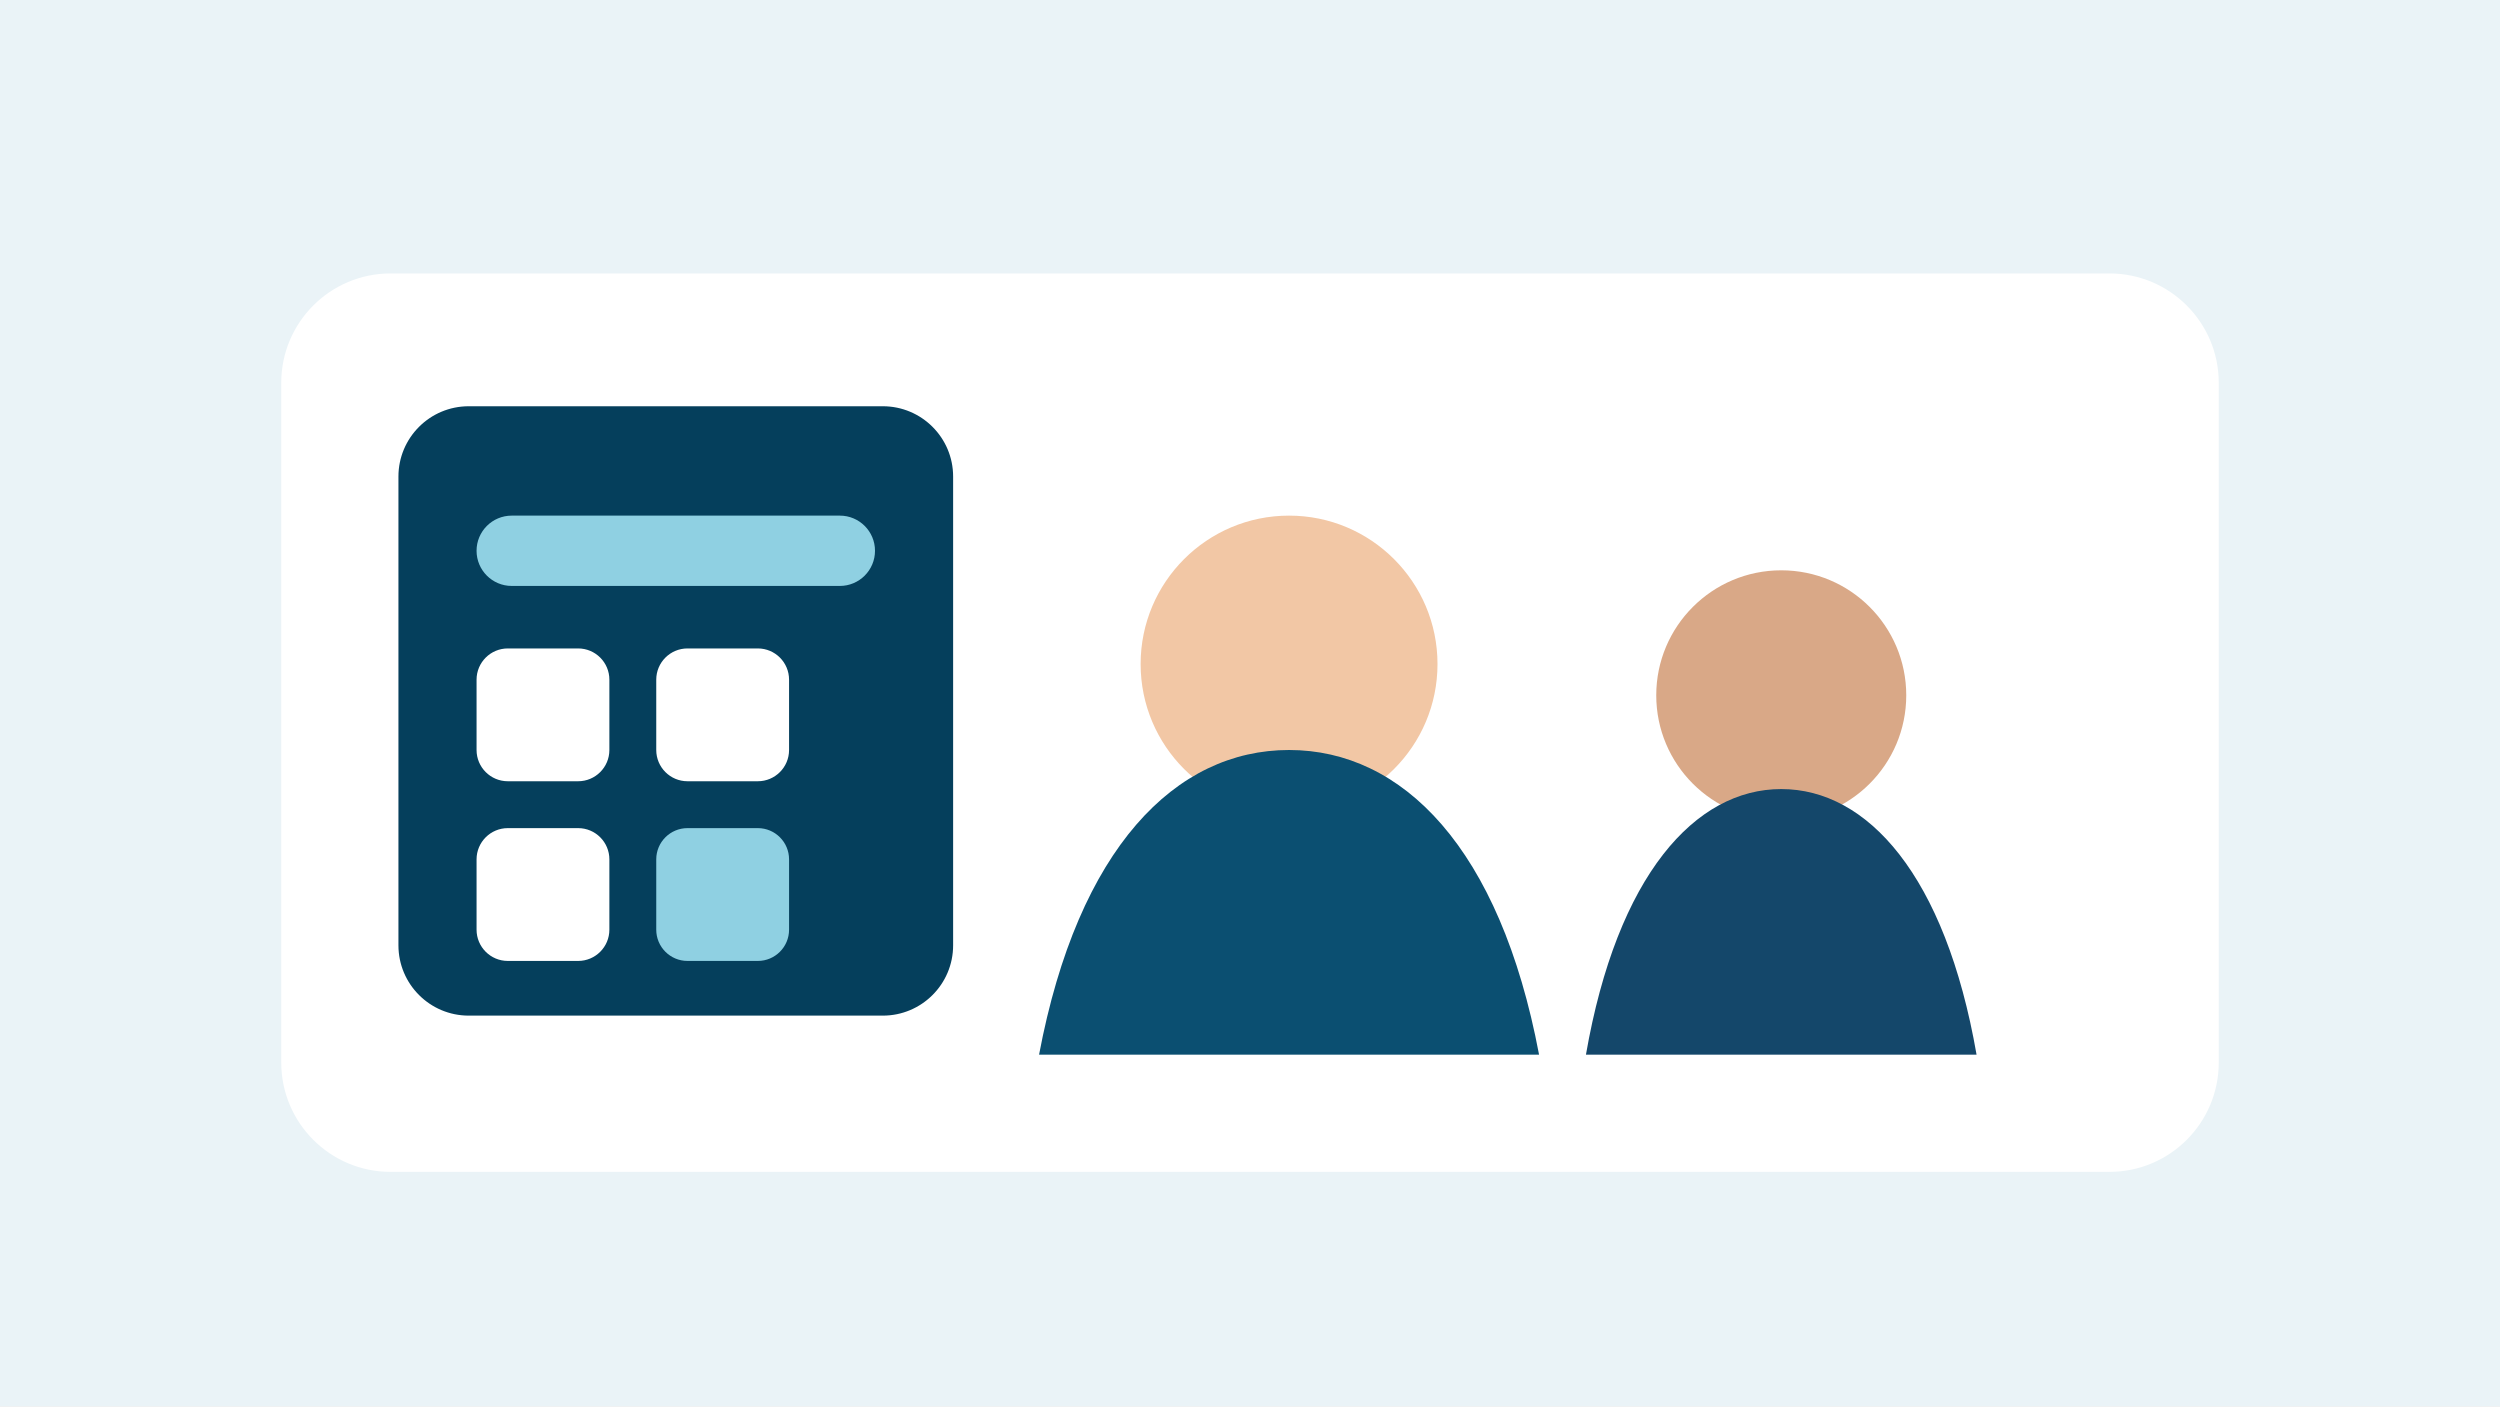
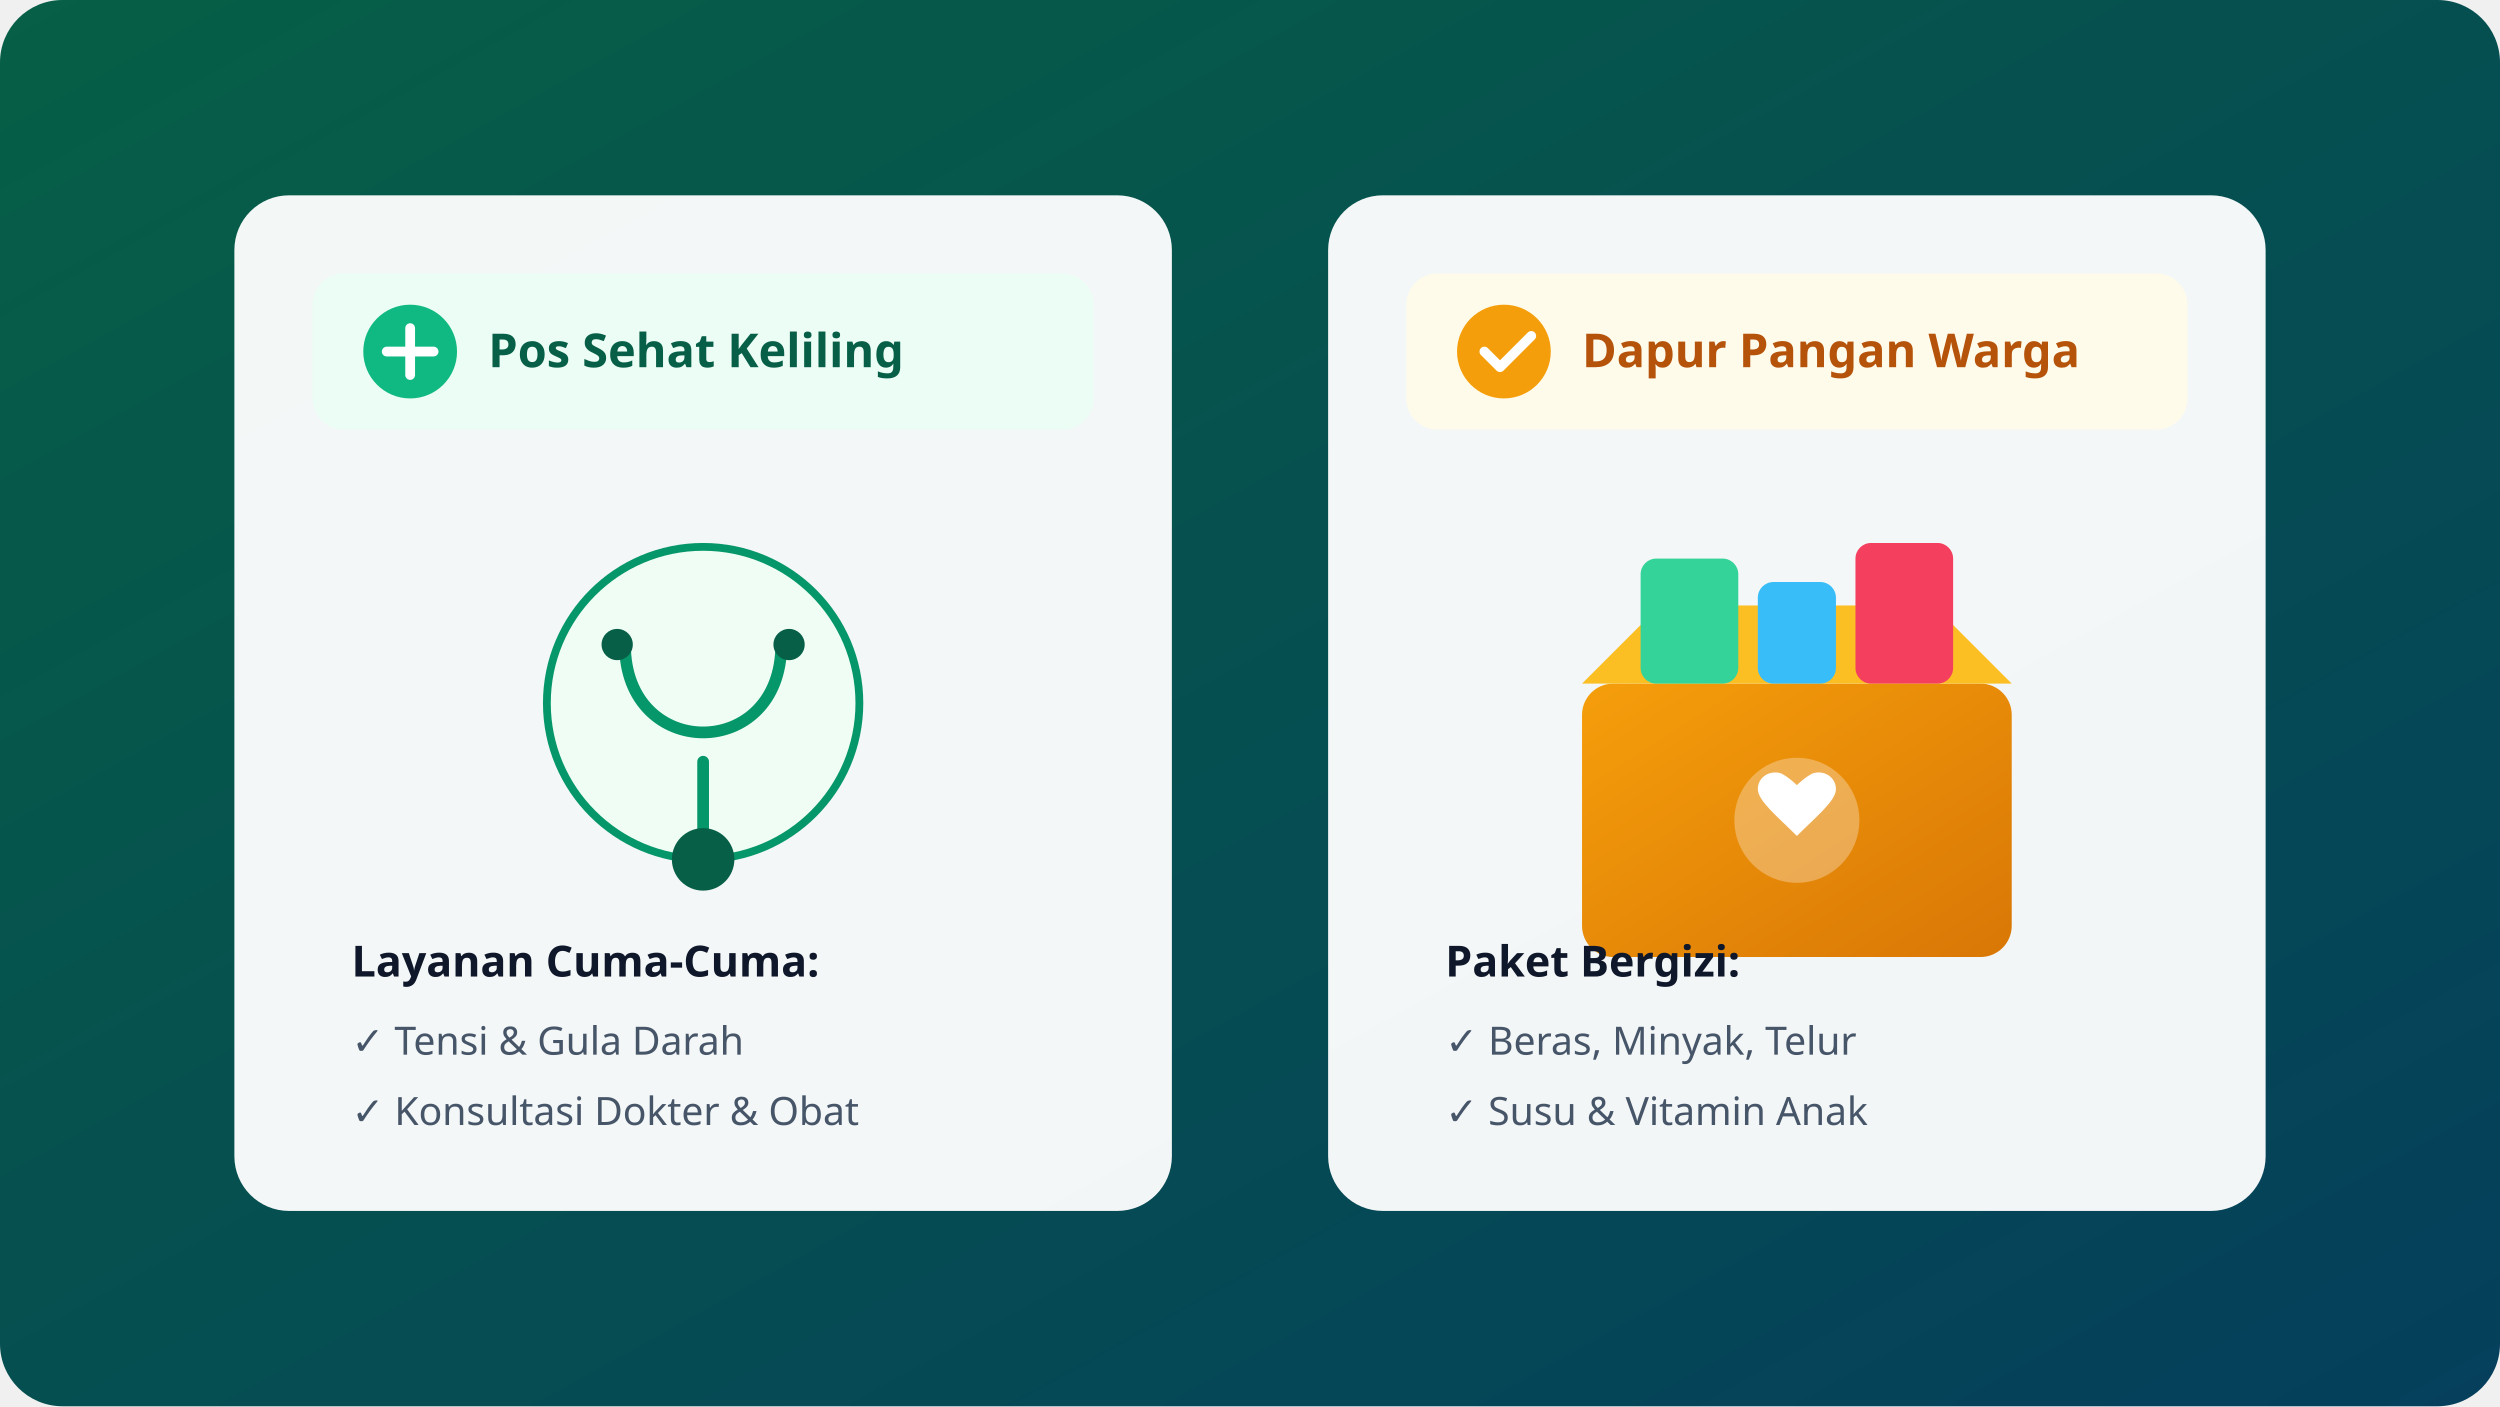
- <svg xmlns="http://www.w3.org/2000/svg" viewBox="0 0 640 360" role="img" aria-labelledby="title desc">
-   <rect width="640" height="360" fill="#eaf3f7" />
-   <rect x="72" y="70" width="496" height="230" rx="28" fill="#ffffff" />
-   <rect x="102" y="104" width="142" height="156" rx="18" fill="#053f5c" />
-   <rect x="122" y="132" width="102" height="18" rx="9" fill="#8fd0e2" />
-   <rect x="122" y="166" width="34" height="34" rx="8" fill="#ffffff" />
-   <rect x="168" y="166" width="34" height="34" rx="8" fill="#ffffff" />
-   <rect x="122" y="212" width="34" height="34" rx="8" fill="#ffffff" />
-   <rect x="168" y="212" width="34" height="34" rx="8" fill="#8fd0e2" />
-   <circle cx="330" cy="170" r="38" fill="#f2c7a5" />
-   <path d="M266 270c10-53 35-78 64-78s54 25 64 78H266z" fill="#0b4f71" />
-   <circle cx="456" cy="178" r="32" fill="#d9a887" />
-   <path d="M406 270c8-46 28-68 50-68s42 22 50 68H406z" fill="#14476a" />
+ <svg xmlns="http://www.w3.org/2000/svg" viewBox="0 0 640 360" fill="none" role="img" aria-label="Dapur Pangan &amp; Pos Sehat Keliling">
+   <defs>
+     <linearGradient id="bgSocial1" x1="0%" y1="0%" x2="100%" y2="100%">
+       <stop offset="0%" stop-color="#065f46" />
+       <stop offset="100%" stop-color="#053f5c" />
+     </linearGradient>
+     <linearGradient id="boxGrad" x1="0%" y1="0%" x2="100%" y2="100%">
+       <stop offset="0%" stop-color="#f59e0b" />
+       <stop offset="100%" stop-color="#d97706" />
+     </linearGradient>
+   </defs>
+   <rect width="640" height="360" rx="16" fill="url(#bgSocial1)" />
+   <g transform="translate(60, 50)">
+     <rect width="240" height="260" rx="14" fill="#ffffff" fill-opacity="0.95" />
+     <rect x="20" y="20" width="200" height="40" rx="8" fill="#ecfdf5" />
+     <circle cx="45" cy="40" r="12" fill="#10b981" />
+     <path d="M45 34v12M39 40h12" stroke="#ffffff" stroke-width="2.5" stroke-linecap="round" />
+     <text x="65" y="44" font-family="sans-serif" font-size="12" font-weight="800" fill="#065f46">Pos Sehat Keliling</text>
+     <g transform="translate(40, 80)">
+       <circle cx="80" cy="50" r="40" fill="#f0fdf4" stroke="#059669" stroke-width="2" />
+       <path d="M60 35 C60 65 100 65 100 35 M80 65 v20" stroke="#059669" stroke-width="3" stroke-linecap="round" />
+       <circle cx="80" cy="90" r="8" fill="#065f46" />
+       <circle cx="58" cy="35" r="4" fill="#065f46" />
+       <circle cx="102" cy="35" r="4" fill="#065f46" />
+     </g>
+     <text x="30" y="200" font-family="sans-serif" font-size="11" font-weight="700" fill="#0f172a">Layanan Cuma-Cuma:</text>
+     <text x="30" y="220" font-family="sans-serif" font-size="10" fill="#475569">✓ Tensi &amp; Gula Darah</text>
+     <text x="30" y="238" font-family="sans-serif" font-size="10" fill="#475569">✓ Konsultasi Dokter &amp; Obat</text>
+   </g>
+   <g transform="translate(340, 50)">
+     <rect width="240" height="260" rx="14" fill="#ffffff" fill-opacity="0.95" />
+     <rect x="20" y="20" width="200" height="40" rx="8" fill="#fffbeb" />
+     <circle cx="45" cy="40" r="12" fill="#f59e0b" />
+     <path d="M40 40l4 4 8-8" stroke="#ffffff" stroke-width="2.5" stroke-linecap="round" stroke-linejoin="round" />
+     <text x="65" y="44" font-family="sans-serif" font-size="12" font-weight="800" fill="#b45309">Dapur Pangan Warga</text>
+     <g transform="translate(50, 85)">
+       <rect x="15" y="40" width="110" height="70" rx="8" fill="url(#boxGrad)" />
+       <path d="M15 40l20-20h70l20 20z" fill="#fbbf24" />
+       <circle cx="70" cy="75" r="16" fill="#ffffff" fill-opacity="0.3" />
+       <path d="M70 79 C65 74 60 70 60 67 C60 64 63 62 66 63 C68 64 70 66 70 66 C70 66 72 64 74 63 C77 62 80 64 80 67 C80 70 75 74 70 79 Z" fill="#ffffff" />
+       <rect x="30" y="8" width="25" height="32" rx="4" fill="#34d399" />
+       <rect x="60" y="14" width="20" height="26" rx="4" fill="#38bdf8" />
+       <rect x="85" y="4" width="25" height="36" rx="4" fill="#f43f5e" />
+     </g>
+     <text x="30" y="200" font-family="sans-serif" font-size="11" font-weight="700" fill="#0f172a">Paket Bergizi:</text>
+     <text x="30" y="220" font-family="sans-serif" font-size="10" fill="#475569">✓ Beras, Minyak, Telur</text>
+     <text x="30" y="238" font-family="sans-serif" font-size="10" fill="#475569">✓ Susu &amp; Vitamin Anak</text>
+   </g>
</svg>
